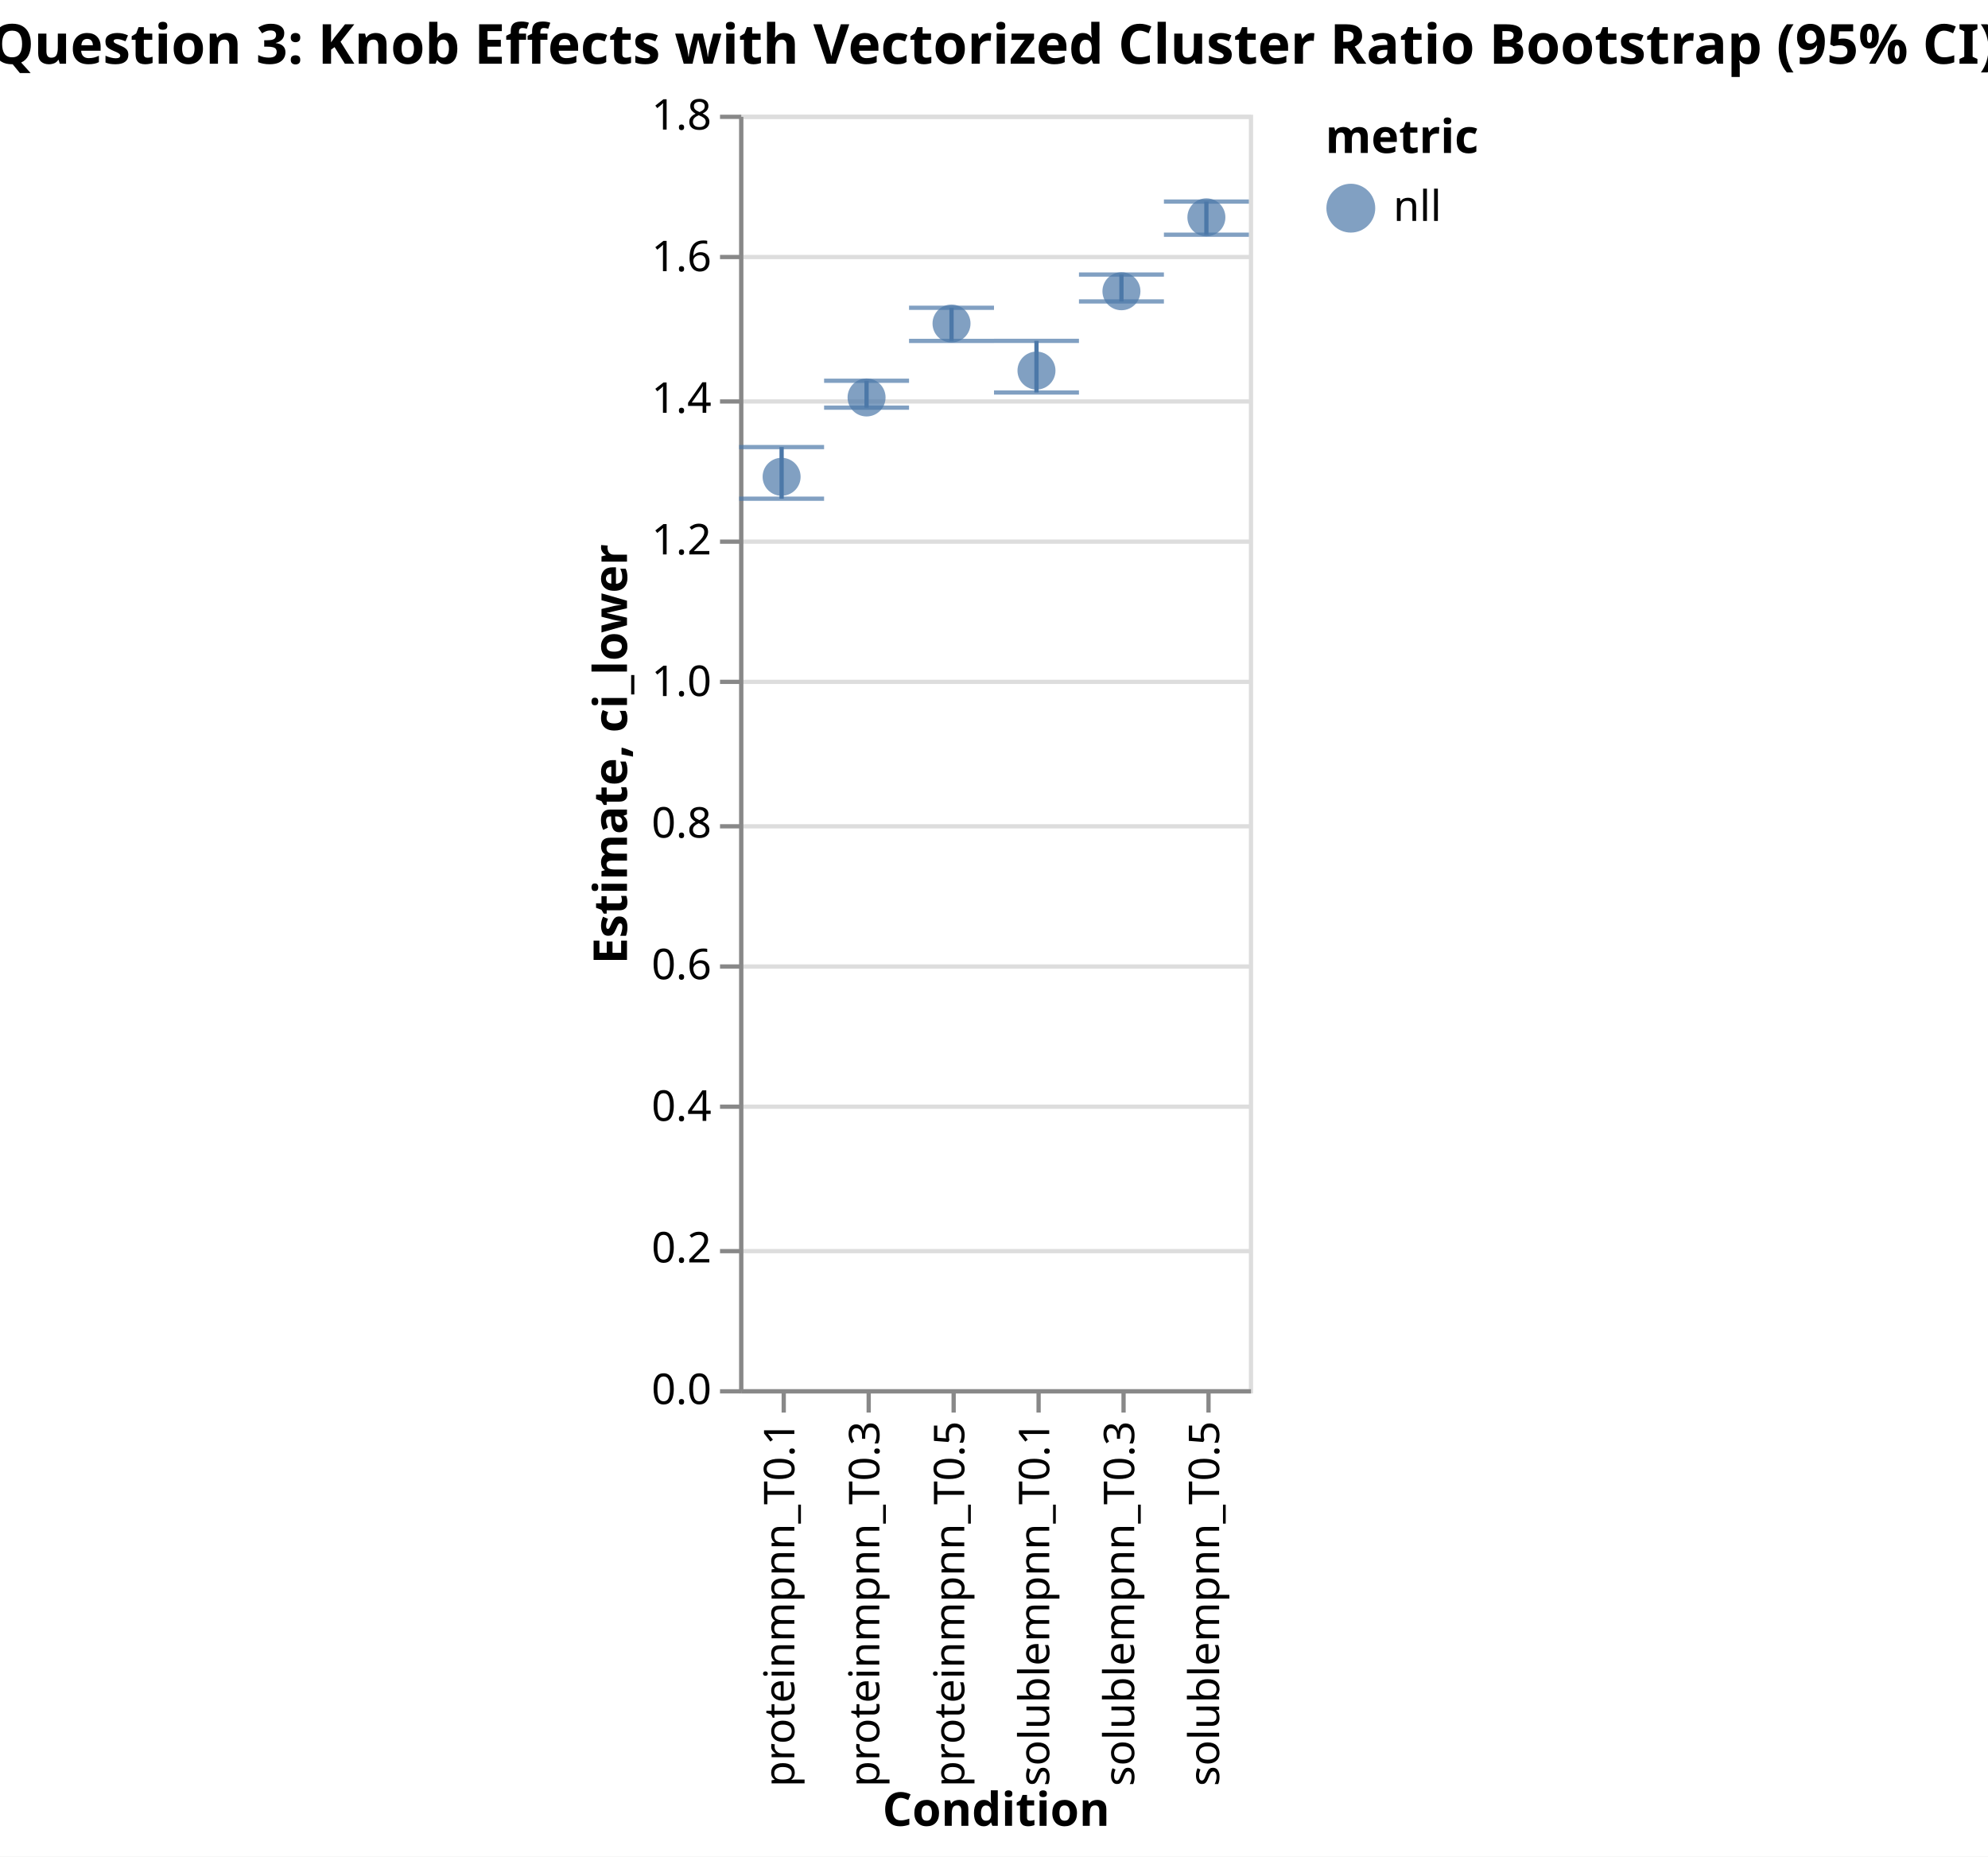
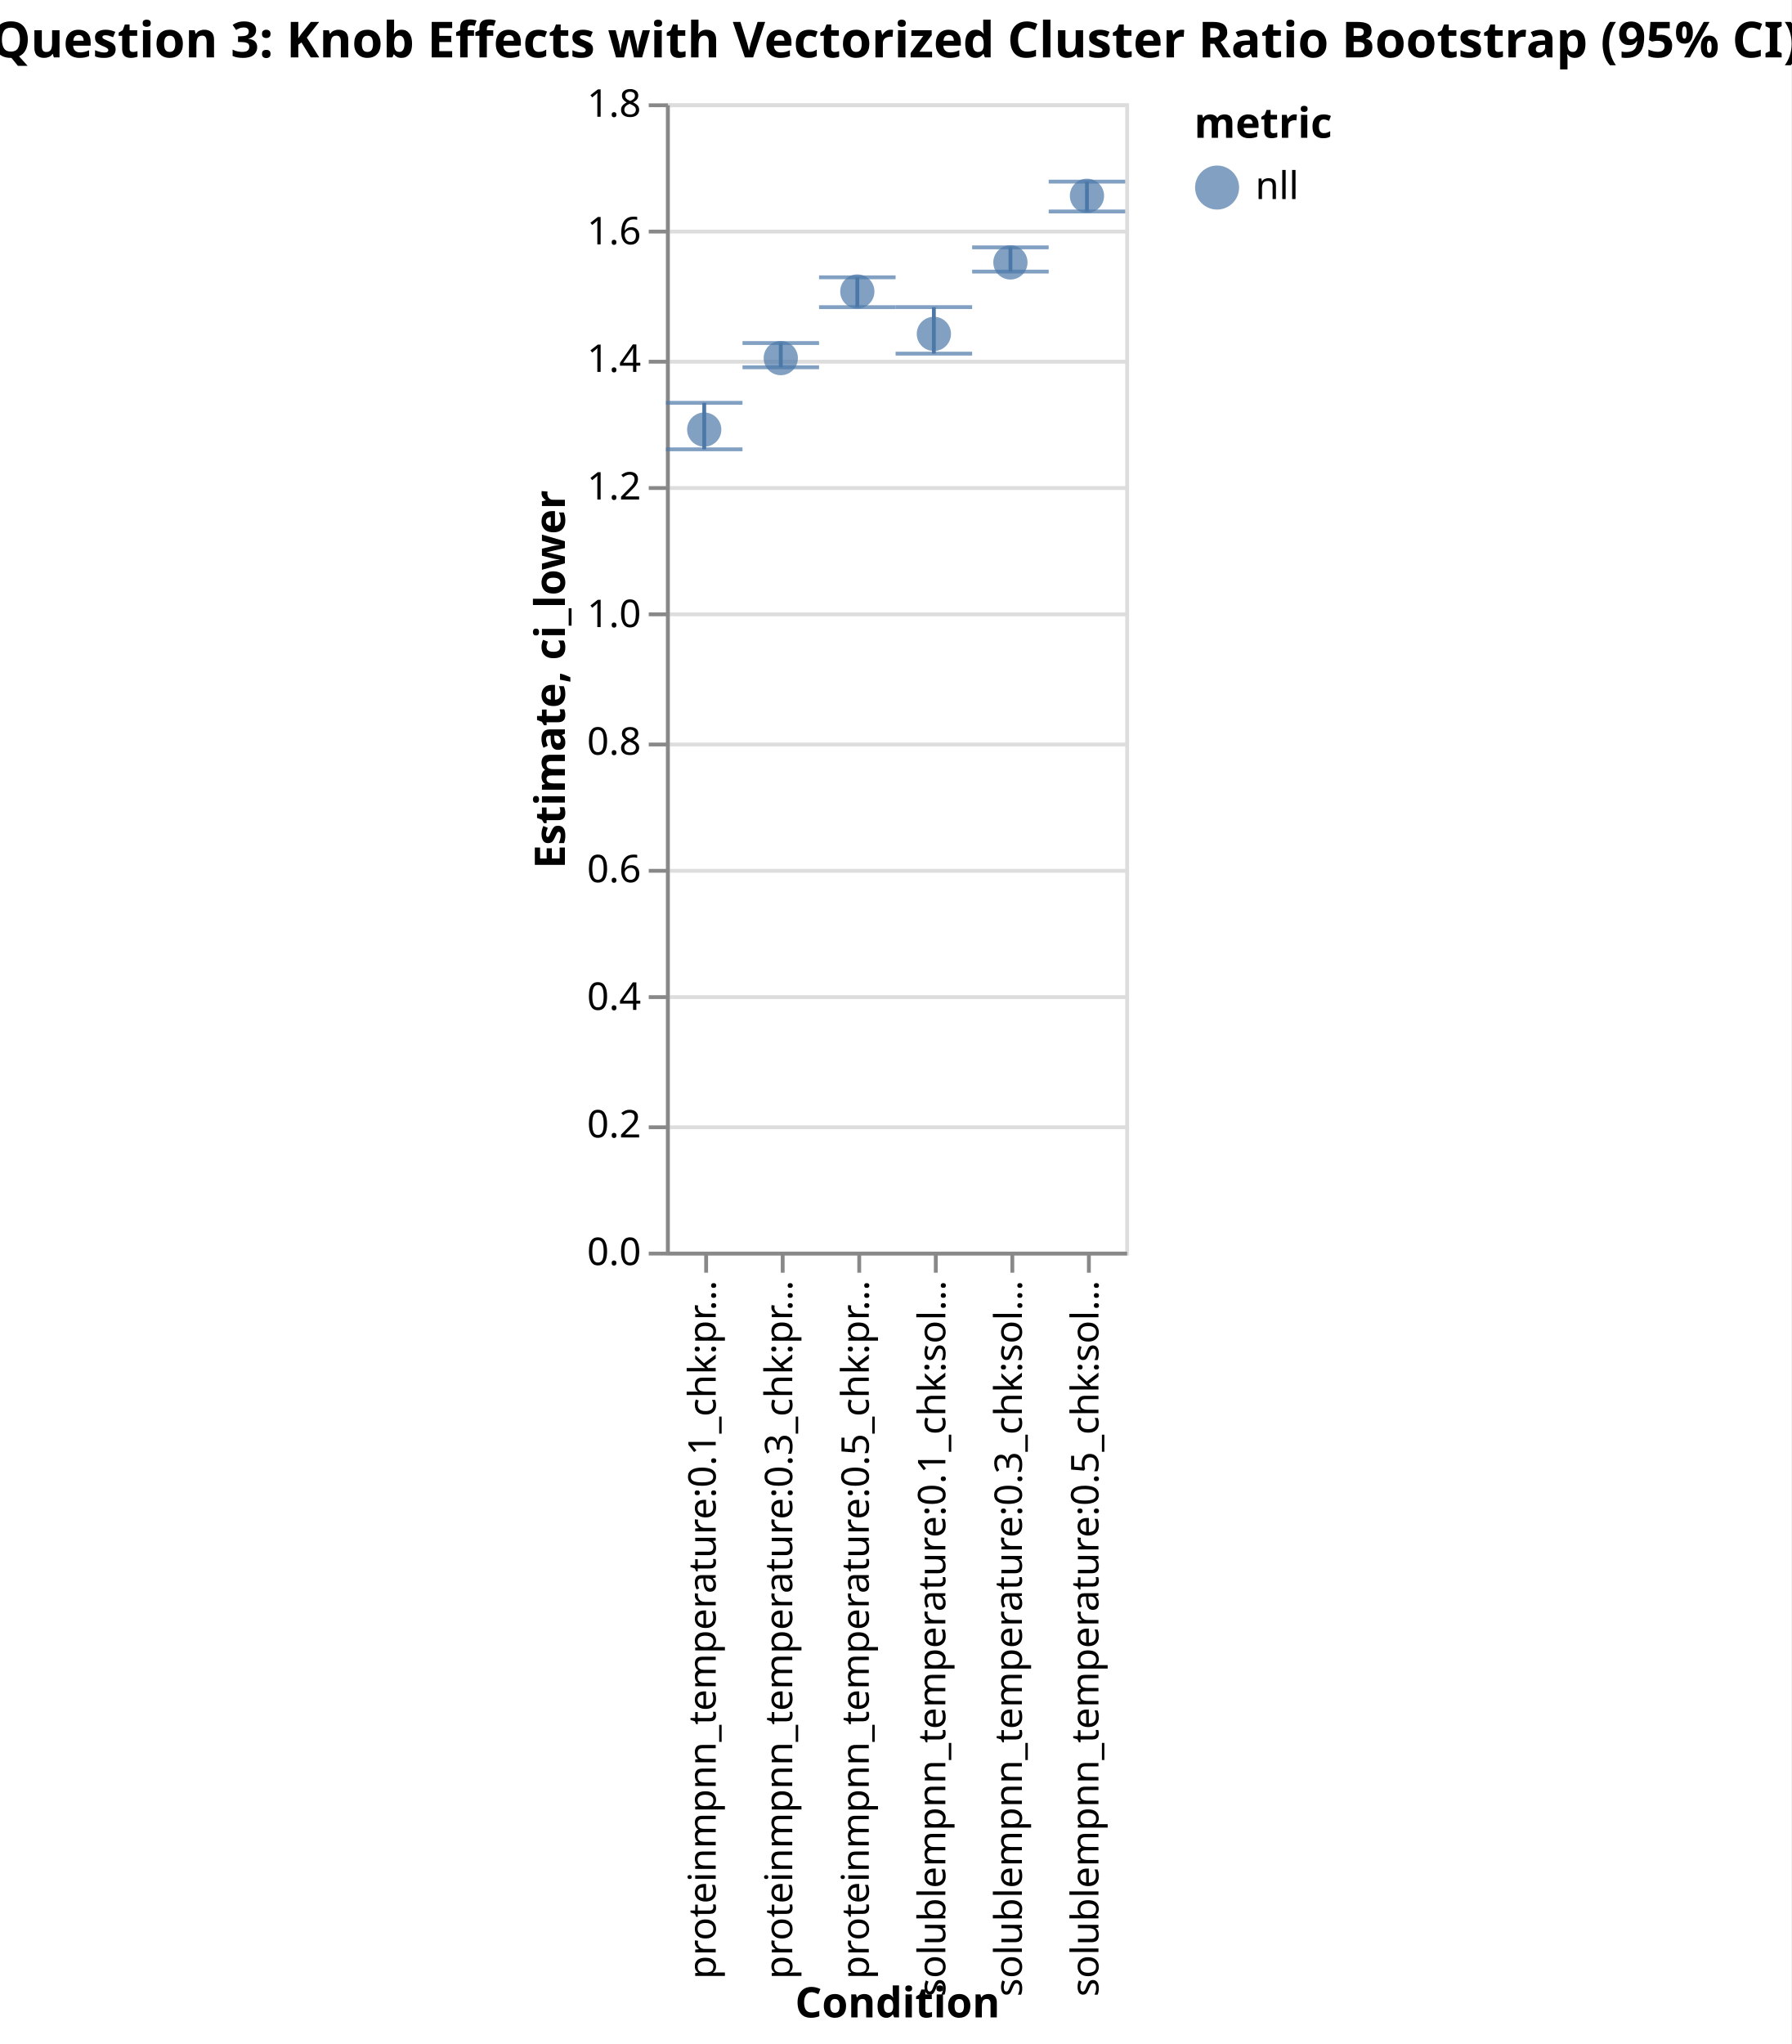
- <svg xmlns="http://www.w3.org/2000/svg" version="1.1" class="marks" width="468" height="437" viewBox="0 0 468 437">
-   <rect width="468" height="437" fill="white" />
-   <g fill="none" stroke-miterlimit="10" transform="translate(174,27)">
+ <svg xmlns="http://www.w3.org/2000/svg" version="1.1" class="marks" width="468" height="534" viewBox="0 0 468 534">
+   <rect width="468" height="534" fill="white" />
+   <g fill="none" stroke-miterlimit="4" transform="translate(174,27)">
    <g class="mark-group role-frame root" role="graphics-object" aria-roledescription="group mark container">
      <g transform="translate(0,0)">
        <path class="background" aria-hidden="true" d="M0.5,0.5h120v300h-120Z" stroke="#ddd" />
        <g>
          <g class="mark-group role-axis" aria-hidden="true">
            <g transform="translate(0.5,0.5)">
              <path class="background" aria-hidden="true" d="M0,0h0v0h0Z" pointer-events="none" />
              <g>
                <g class="mark-rule role-axis-grid" pointer-events="none">
                  <line transform="translate(0,300)" x2="120" y2="0" stroke="#ddd" stroke-width="1" opacity="1" />
                  <line transform="translate(0,267)" x2="120" y2="0" stroke="#ddd" stroke-width="1" opacity="1" />
                  <line transform="translate(0,233)" x2="120" y2="0" stroke="#ddd" stroke-width="1" opacity="1" />
                  <line transform="translate(0,200)" x2="120" y2="0" stroke="#ddd" stroke-width="1" opacity="1" />
                  <line transform="translate(0,167)" x2="120" y2="0" stroke="#ddd" stroke-width="1" opacity="1" />
                  <line transform="translate(0,133)" x2="120" y2="0" stroke="#ddd" stroke-width="1" opacity="1" />
                  <line transform="translate(0,100)" x2="120" y2="0" stroke="#ddd" stroke-width="1" opacity="1" />
                  <line transform="translate(0,67)" x2="120" y2="0" stroke="#ddd" stroke-width="1" opacity="1" />
                  <line transform="translate(0,33)" x2="120" y2="0" stroke="#ddd" stroke-width="1" opacity="1" />
                  <line transform="translate(0,0)" x2="120" y2="0" stroke="#ddd" stroke-width="1" opacity="1" />
                </g>
              </g>
              <path class="foreground" aria-hidden="true" d="" pointer-events="none" display="none" />
            </g>
          </g>
-           <g class="mark-group role-axis" role="graphics-symbol" aria-roledescription="axis" aria-label="X-axis titled 'Condition' for a discrete scale with 6 values: proteinmpnn_T0.1, proteinmpnn_T0.3, proteinmpnn_T0.5, solublempnn_T0.1, solublempnn_T0.3, solublempnn_T0.5">
+           <g class="mark-group role-axis" role="graphics-symbol" aria-roledescription="axis" aria-label="X-axis titled 'Condition' for a discrete scale with 6 values: proteinmpnn_temperature:0.1_chk:proteinmpnn_v_48_020, proteinmpnn_temperature:0.3_chk:proteinmpnn_v_48_020, proteinmpnn_temperature:0.5_chk:proteinmpnn_v_48_020, solublempnn_temperature:0.1_chk:solublempnn_v_48_020, solublempnn_temperature:0.3_chk:solublempnn_v_48_020, solublempnn_temperature:0.5_chk:solublempnn_v_48_020">
            <g transform="translate(0.5,300.5)">
              <path class="background" aria-hidden="true" d="M0,0h0v0h0Z" pointer-events="none" />
              <g>
                <g class="mark-rule role-axis-tick" pointer-events="none">
                  <line transform="translate(10,0)" x2="0" y2="5" stroke="#888" stroke-width="1" opacity="1" />
                  <line transform="translate(30,0)" x2="0" y2="5" stroke="#888" stroke-width="1" opacity="1" />
                  <line transform="translate(50,0)" x2="0" y2="5" stroke="#888" stroke-width="1" opacity="1" />
                  <line transform="translate(70,0)" x2="0" y2="5" stroke="#888" stroke-width="1" opacity="1" />
                  <line transform="translate(90,0)" x2="0" y2="5" stroke="#888" stroke-width="1" opacity="1" />
                  <line transform="translate(110,0)" x2="0" y2="5" stroke="#888" stroke-width="1" opacity="1" />
                </g>
                <g class="mark-text role-axis-label" pointer-events="none">
-                   <text text-anchor="end" transform="translate(9.5,7) rotate(270) translate(0,3)" font-family="sans-serif" font-size="10px" fill="#000" opacity="1">proteinmpnn_T0.1</text>
-                   <text text-anchor="end" transform="translate(29.5,7) rotate(270) translate(0,3)" font-family="sans-serif" font-size="10px" fill="#000" opacity="1">proteinmpnn_T0.3</text>
-                   <text text-anchor="end" transform="translate(49.5,7) rotate(270) translate(0,3)" font-family="sans-serif" font-size="10px" fill="#000" opacity="1">proteinmpnn_T0.5</text>
-                   <text text-anchor="end" transform="translate(69.5,7) rotate(270) translate(0,3)" font-family="sans-serif" font-size="10px" fill="#000" opacity="1">solublempnn_T0.1</text>
-                   <text text-anchor="end" transform="translate(89.5,7) rotate(270) translate(0,3)" font-family="sans-serif" font-size="10px" fill="#000" opacity="1">solublempnn_T0.3</text>
-                   <text text-anchor="end" transform="translate(109.5,7) rotate(270) translate(0,3)" font-family="sans-serif" font-size="10px" fill="#000" opacity="1">solublempnn_T0.5</text>
+                   <text text-anchor="end" transform="translate(9.5,7) rotate(270) translate(0,3)" font-family="sans-serif" font-size="10px" fill="#000" opacity="1">proteinmpnn_temperature:0.1_chk:pr…</text>
+                   <text text-anchor="end" transform="translate(29.5,7) rotate(270) translate(0,3)" font-family="sans-serif" font-size="10px" fill="#000" opacity="1">proteinmpnn_temperature:0.3_chk:pr…</text>
+                   <text text-anchor="end" transform="translate(49.5,7) rotate(270) translate(0,3)" font-family="sans-serif" font-size="10px" fill="#000" opacity="1">proteinmpnn_temperature:0.5_chk:pr…</text>
+                   <text text-anchor="end" transform="translate(69.5,7) rotate(270) translate(0,3)" font-family="sans-serif" font-size="10px" fill="#000" opacity="1">solublempnn_temperature:0.1_chk:sol…</text>
+                   <text text-anchor="end" transform="translate(89.5,7) rotate(270) translate(0,3)" font-family="sans-serif" font-size="10px" fill="#000" opacity="1">solublempnn_temperature:0.3_chk:sol…</text>
+                   <text text-anchor="end" transform="translate(109.5,7) rotate(270) translate(0,3)" font-family="sans-serif" font-size="10px" fill="#000" opacity="1">solublempnn_temperature:0.5_chk:sol…</text>
                </g>
                <g class="mark-rule role-axis-domain" pointer-events="none">
                  <line transform="translate(0,0)" x2="120" y2="0" stroke="#888" stroke-width="1" opacity="1" />
                </g>
                <g class="mark-text role-axis-title" pointer-events="none">
-                   <text text-anchor="middle" transform="translate(60,102.2754)" font-family="sans-serif" font-size="11px" font-weight="bold" fill="#000" opacity="1">Condition</text>
+                   <text text-anchor="middle" transform="translate(60,199.5459)" font-family="sans-serif" font-size="11px" font-weight="bold" fill="#000" opacity="1">Condition</text>
                </g>
              </g>
              <path class="foreground" aria-hidden="true" d="" pointer-events="none" display="none" />
            </g>
          </g>
          <g class="mark-group role-axis" role="graphics-symbol" aria-roledescription="axis" aria-label="Y-axis titled 'Estimate, ci_lower' for a linear scale with values from 0.0 to 1.8">
            <g transform="translate(0.5,0.5)">
              <path class="background" aria-hidden="true" d="M0,0h0v0h0Z" pointer-events="none" />
              <g>
                <g class="mark-rule role-axis-tick" pointer-events="none">
                  <line transform="translate(0,300)" x2="-5" y2="0" stroke="#888" stroke-width="1" opacity="1" />
                  <line transform="translate(0,267)" x2="-5" y2="0" stroke="#888" stroke-width="1" opacity="1" />
                  <line transform="translate(0,233)" x2="-5" y2="0" stroke="#888" stroke-width="1" opacity="1" />
                  <line transform="translate(0,200)" x2="-5" y2="0" stroke="#888" stroke-width="1" opacity="1" />
                  <line transform="translate(0,167)" x2="-5" y2="0" stroke="#888" stroke-width="1" opacity="1" />
                  <line transform="translate(0,133)" x2="-5" y2="0" stroke="#888" stroke-width="1" opacity="1" />
                  <line transform="translate(0,100)" x2="-5" y2="0" stroke="#888" stroke-width="1" opacity="1" />
                  <line transform="translate(0,67)" x2="-5" y2="0" stroke="#888" stroke-width="1" opacity="1" />
                  <line transform="translate(0,33)" x2="-5" y2="0" stroke="#888" stroke-width="1" opacity="1" />
                  <line transform="translate(0,0)" x2="-5" y2="0" stroke="#888" stroke-width="1" opacity="1" />
                </g>
                <g class="mark-text role-axis-label" pointer-events="none">
                  <text text-anchor="end" transform="translate(-7,303)" font-family="sans-serif" font-size="10px" fill="#000" opacity="1">0.0</text>
                  <text text-anchor="end" transform="translate(-7,269.6667)" font-family="sans-serif" font-size="10px" fill="#000" opacity="1">0.2</text>
                  <text text-anchor="end" transform="translate(-7,236.3333)" font-family="sans-serif" font-size="10px" fill="#000" opacity="1">0.4</text>
                  <text text-anchor="end" transform="translate(-7,203)" font-family="sans-serif" font-size="10px" fill="#000" opacity="1">0.6</text>
                  <text text-anchor="end" transform="translate(-7,169.6667)" font-family="sans-serif" font-size="10px" fill="#000" opacity="1">0.8</text>
                  <text text-anchor="end" transform="translate(-7,136.3333)" font-family="sans-serif" font-size="10px" fill="#000" opacity="1">1.0</text>
                  <text text-anchor="end" transform="translate(-7,103)" font-family="sans-serif" font-size="10px" fill="#000" opacity="1">1.2</text>
                  <text text-anchor="end" transform="translate(-7,69.66667)" font-family="sans-serif" font-size="10px" fill="#000" opacity="1">1.4</text>
                  <text text-anchor="end" transform="translate(-7,36.33333)" font-family="sans-serif" font-size="10px" fill="#000" opacity="1">1.6</text>
                  <text text-anchor="end" transform="translate(-7,3)" font-family="sans-serif" font-size="10px" fill="#000" opacity="1">1.8</text>
                </g>
                <g class="mark-rule role-axis-domain" pointer-events="none">
                  <line transform="translate(0,300)" x2="0" y2="-300" stroke="#888" stroke-width="1" opacity="1" />
                </g>
                <g class="mark-text role-axis-title" pointer-events="none">
                  <text text-anchor="middle" transform="translate(-24.90137,150) rotate(-90) translate(0,-2)" font-family="sans-serif" font-size="11px" font-weight="bold" fill="#000" opacity="1">Estimate, ci_lower</text>
                </g>
              </g>
              <path class="foreground" aria-hidden="true" d="" pointer-events="none" display="none" />
            </g>
          </g>
          <g class="mark-symbol role-mark layer_0_marks" role="graphics-object" aria-roledescription="symbol mark container">
-             <path aria-label="Condition: proteinmpnn_T0.1; Estimate: 1.28860886948; metric: nll" role="graphics-symbol" aria-roledescription="point" transform="translate(10,85.23186)" d="M4.472,0A4.472,4.472,0,1,1,-4.472,0A4.472,4.472,0,1,1,4.472,0" fill="#4c78a8" stroke-width="2" opacity="0.7" />
-             <path aria-label="Condition: proteinmpnn_T0.3; Estimate: 1.40066208482; metric: nll" role="graphics-symbol" aria-roledescription="point" transform="translate(30,66.55632)" d="M4.472,0A4.472,4.472,0,1,1,-4.472,0A4.472,4.472,0,1,1,4.472,0" fill="#4c78a8" stroke-width="2" opacity="0.7" />
-             <path aria-label="Condition: proteinmpnn_T0.5; Estimate: 1.50505990926; metric: nll" role="graphics-symbol" aria-roledescription="point" transform="translate(50,49.15668)" d="M4.472,0A4.472,4.472,0,1,1,-4.472,0A4.472,4.472,0,1,1,4.472,0" fill="#4c78a8" stroke-width="2" opacity="0.7" />
-             <path aria-label="Condition: solublempnn_T0.1; Estimate: 1.43860886948; metric: nll" role="graphics-symbol" aria-roledescription="point" transform="translate(70,60.23186)" d="M4.472,0A4.472,4.472,0,1,1,-4.472,0A4.472,4.472,0,1,1,4.472,0" fill="#4c78a8" stroke-width="2" opacity="0.7" />
-             <path aria-label="Condition: solublempnn_T0.3; Estimate: 1.55066208482; metric: nll" role="graphics-symbol" aria-roledescription="point" transform="translate(90,41.55632)" d="M4.472,0A4.472,4.472,0,1,1,-4.472,0A4.472,4.472,0,1,1,4.472,0" fill="#4c78a8" stroke-width="2" opacity="0.7" />
-             <path aria-label="Condition: solublempnn_T0.5; Estimate: 1.65505990926; metric: nll" role="graphics-symbol" aria-roledescription="point" transform="translate(110,24.15668)" d="M4.472,0A4.472,4.472,0,1,1,-4.472,0A4.472,4.472,0,1,1,4.472,0" fill="#4c78a8" stroke-width="2" opacity="0.7" />
+             <path aria-label="Condition: proteinmpnn_temperature:0.1_chk:proteinmpnn_v_48_020; Estimate: 1.28860886948; metric: nll" role="graphics-symbol" aria-roledescription="point" transform="translate(10,85.23186)" d="M4.472,0A4.472,4.472,0,1,1,-4.472,0A4.472,4.472,0,1,1,4.472,0" fill="#4c78a8" stroke-width="2" opacity="0.7" />
+             <path aria-label="Condition: proteinmpnn_temperature:0.3_chk:proteinmpnn_v_48_020; Estimate: 1.40066208482; metric: nll" role="graphics-symbol" aria-roledescription="point" transform="translate(30,66.55632)" d="M4.472,0A4.472,4.472,0,1,1,-4.472,0A4.472,4.472,0,1,1,4.472,0" fill="#4c78a8" stroke-width="2" opacity="0.7" />
+             <path aria-label="Condition: proteinmpnn_temperature:0.5_chk:proteinmpnn_v_48_020; Estimate: 1.50505990926; metric: nll" role="graphics-symbol" aria-roledescription="point" transform="translate(50,49.15668)" d="M4.472,0A4.472,4.472,0,1,1,-4.472,0A4.472,4.472,0,1,1,4.472,0" fill="#4c78a8" stroke-width="2" opacity="0.7" />
+             <path aria-label="Condition: solublempnn_temperature:0.1_chk:solublempnn_v_48_020; Estimate: 1.43860886948; metric: nll" role="graphics-symbol" aria-roledescription="point" transform="translate(70,60.23186)" d="M4.472,0A4.472,4.472,0,1,1,-4.472,0A4.472,4.472,0,1,1,4.472,0" fill="#4c78a8" stroke-width="2" opacity="0.7" />
+             <path aria-label="Condition: solublempnn_temperature:0.3_chk:solublempnn_v_48_020; Estimate: 1.55066208482; metric: nll" role="graphics-symbol" aria-roledescription="point" transform="translate(90,41.55632)" d="M4.472,0A4.472,4.472,0,1,1,-4.472,0A4.472,4.472,0,1,1,4.472,0" fill="#4c78a8" stroke-width="2" opacity="0.7" />
+             <path aria-label="Condition: solublempnn_temperature:0.5_chk:solublempnn_v_48_020; Estimate: 1.65505990926; metric: nll" role="graphics-symbol" aria-roledescription="point" transform="translate(110,24.15668)" d="M4.472,0A4.472,4.472,0,1,1,-4.472,0A4.472,4.472,0,1,1,4.472,0" fill="#4c78a8" stroke-width="2" opacity="0.7" />
          </g>
          <g class="mark-rect role-mark layer_1_layer_0_marks" aria-hidden="true">
            <path d="M0,89.887h20v1h-20Z" fill="#4c78a8" opacity="0.7" />
            <path d="M20,68.455h20v1h-20Z" fill="#4c78a8" opacity="0.7" />
            <path d="M40,52.748h20v1h-20Z" fill="#4c78a8" opacity="0.7" />
            <path d="M60,64.887h20v1h-20Z" fill="#4c78a8" opacity="0.7" />
            <path d="M80,43.455h20v1h-20Z" fill="#4c78a8" opacity="0.7" />
            <path d="M100,27.748h20v1h-20Z" fill="#4c78a8" opacity="0.7" />
          </g>
          <g class="mark-rect role-mark layer_1_layer_1_marks" aria-hidden="true">
            <path d="M0,77.736h20v1h-20Z" fill="#4c78a8" opacity="0.7" />
            <path d="M20,62.123h20v1h-20Z" fill="#4c78a8" opacity="0.7" />
            <path d="M40,44.948h20v1h-20Z" fill="#4c78a8" opacity="0.7" />
            <path d="M60,52.736h20v1h-20Z" fill="#4c78a8" opacity="0.7" />
            <path d="M80,37.123h20v1h-20Z" fill="#4c78a8" opacity="0.7" />
            <path d="M100,19.948h20v1h-20Z" fill="#4c78a8" opacity="0.7" />
          </g>
          <g class="mark-rule role-mark layer_1_layer_2_marks" role="graphics-object" aria-roledescription="rule mark container">
-             <line aria-label="condition: proteinmpnn_T0.1; ci_lower: 1.25767949913; upper_ci_lower: 1.33058288733; metric: nll; ci_upper: 1.33058288733" role="graphics-symbol" aria-roledescription="errorbar" transform="translate(10,90.38675)" x2="0" y2="-12.151" stroke="#4c78a8" />
-             <line aria-label="condition: proteinmpnn_T0.3; ci_lower: 1.38627190111; upper_ci_lower: 1.42426206373; metric: nll; ci_upper: 1.42426206373" role="graphics-symbol" aria-roledescription="errorbar" transform="translate(30,68.95468)" x2="0" y2="-6.332" stroke="#4c78a8" />
-             <line aria-label="condition: proteinmpnn_T0.5; ci_lower: 1.48051240792; upper_ci_lower: 1.52731375794; metric: nll; ci_upper: 1.52731375794" role="graphics-symbol" aria-roledescription="errorbar" transform="translate(50,53.24793)" x2="0" y2="-7.8" stroke="#4c78a8" />
-             <line aria-label="condition: solublempnn_T0.1; ci_lower: 1.40767949913; upper_ci_lower: 1.48058288733; metric: nll; ci_upper: 1.48058288733" role="graphics-symbol" aria-roledescription="errorbar" transform="translate(70,65.38675)" x2="0" y2="-12.151" stroke="#4c78a8" />
-             <line aria-label="condition: solublempnn_T0.3; ci_lower: 1.53627190111; upper_ci_lower: 1.57426206373; metric: nll; ci_upper: 1.57426206373" role="graphics-symbol" aria-roledescription="errorbar" transform="translate(90,43.95468)" x2="0" y2="-6.332" stroke="#4c78a8" />
-             <line aria-label="condition: solublempnn_T0.5; ci_lower: 1.63051240792; upper_ci_lower: 1.67731375794; metric: nll; ci_upper: 1.67731375794" role="graphics-symbol" aria-roledescription="errorbar" transform="translate(110,28.24793)" x2="0" y2="-7.8" stroke="#4c78a8" />
+             <line aria-label="condition: proteinmpnn_temperature:0.1_chk:proteinmpnn_v_48_020; ci_lower: 1.25767949913; upper_ci_lower: 1.33058288733; metric: nll; ci_upper: 1.33058288733" role="graphics-symbol" aria-roledescription="errorbar" transform="translate(10,90.38675)" x2="0" y2="-12.151" stroke="#4c78a8" />
+             <line aria-label="condition: proteinmpnn_temperature:0.3_chk:proteinmpnn_v_48_020; ci_lower: 1.38627190111; upper_ci_lower: 1.42426206373; metric: nll; ci_upper: 1.42426206373" role="graphics-symbol" aria-roledescription="errorbar" transform="translate(30,68.95468)" x2="0" y2="-6.332" stroke="#4c78a8" />
+             <line aria-label="condition: proteinmpnn_temperature:0.5_chk:proteinmpnn_v_48_020; ci_lower: 1.48051240792; upper_ci_lower: 1.52731375794; metric: nll; ci_upper: 1.52731375794" role="graphics-symbol" aria-roledescription="errorbar" transform="translate(50,53.24793)" x2="0" y2="-7.8" stroke="#4c78a8" />
+             <line aria-label="condition: solublempnn_temperature:0.1_chk:solublempnn_v_48_020; ci_lower: 1.40767949913; upper_ci_lower: 1.48058288733; metric: nll; ci_upper: 1.48058288733" role="graphics-symbol" aria-roledescription="errorbar" transform="translate(70,65.38675)" x2="0" y2="-12.151" stroke="#4c78a8" />
+             <line aria-label="condition: solublempnn_temperature:0.3_chk:solublempnn_v_48_020; ci_lower: 1.53627190111; upper_ci_lower: 1.57426206373; metric: nll; ci_upper: 1.57426206373" role="graphics-symbol" aria-roledescription="errorbar" transform="translate(90,43.95468)" x2="0" y2="-6.332" stroke="#4c78a8" />
+             <line aria-label="condition: solublempnn_temperature:0.5_chk:solublempnn_v_48_020; ci_lower: 1.63051240792; upper_ci_lower: 1.67731375794; metric: nll; ci_upper: 1.67731375794" role="graphics-symbol" aria-roledescription="errorbar" transform="translate(110,28.24793)" x2="0" y2="-7.8" stroke="#4c78a8" />
          </g>
          <g class="mark-group role-legend" role="graphics-symbol" aria-roledescription="legend" aria-label="Symbol legend titled 'metric' for fill color and stroke color with 1 value: nll">
            <g transform="translate(138,0)">
-               <path class="background" aria-hidden="true" d="M0,0h34v29h-34Z" pointer-events="none" />
+               <path class="background" aria-hidden="true" d="M0,0h34v30h-34Z" pointer-events="none" />
              <g>
                <g class="mark-group role-legend-entry">
                  <g transform="translate(0,16)">
                    <path class="background" aria-hidden="true" d="M0,0h0v0h0Z" pointer-events="none" />
                    <g>
                      <g class="mark-group role-scope" role="graphics-object" aria-roledescription="group mark container">
                        <g transform="translate(0,0)">
-                           <path class="background" aria-hidden="true" d="M0,0h26.005v12.5h-26.005Z" pointer-events="none" opacity="1" />
+                           <path class="background" aria-hidden="true" d="M0,0h26.005v14h-26.005Z" pointer-events="none" opacity="1" />
                          <g>
                            <g class="mark-symbol role-legend-symbol" pointer-events="none">
                              <path transform="translate(6,6)" d="M5,0A5,5,0,1,1,-5,0A5,5,0,1,1,5,0" fill="#4c78a8" stroke="#4c78a8" stroke-width="1.5" opacity="0.7" />
                            </g>
                            <g class="mark-text role-legend-label" pointer-events="none">
                              <text text-anchor="start" transform="translate(16,9)" font-family="sans-serif" font-size="10px" fill="#000" opacity="1">nll</text>
                            </g>
                          </g>
                          <path class="foreground" aria-hidden="true" d="" pointer-events="none" display="none" />
                        </g>
                      </g>
                    </g>
                    <path class="foreground" aria-hidden="true" d="" pointer-events="none" display="none" />
                  </g>
                </g>
                <g class="mark-text role-legend-title" pointer-events="none">
                  <text text-anchor="start" transform="translate(0,9)" font-family="sans-serif" font-size="11px" font-weight="bold" fill="#000" opacity="1">metric</text>
                </g>
              </g>
              <path class="foreground" aria-hidden="true" d="" pointer-events="none" display="none" />
            </g>
          </g>
          <g class="mark-group role-title">
            <g transform="translate(60,-22)">
              <path class="background" aria-hidden="true" d="M0,0h0v0h0Z" pointer-events="none" />
              <g>
                <g class="mark-text role-title-text" role="graphics-symbol" aria-roledescription="title" aria-label="Title text 'Question 3: Knob Effects with Vectorized Cluster Ratio Bootstrap (95% CI)'" pointer-events="none">
                  <text text-anchor="middle" transform="translate(0,10)" font-family="sans-serif" font-size="13px" font-weight="bold" fill="#000" opacity="1">Question 3: Knob Effects with Vectorized Cluster Ratio Bootstrap (95% CI)</text>
                </g>
              </g>
              <path class="foreground" aria-hidden="true" d="" pointer-events="none" display="none" />
            </g>
          </g>
        </g>
        <path class="foreground" aria-hidden="true" d="" display="none" />
      </g>
    </g>
  </g>
</svg>
